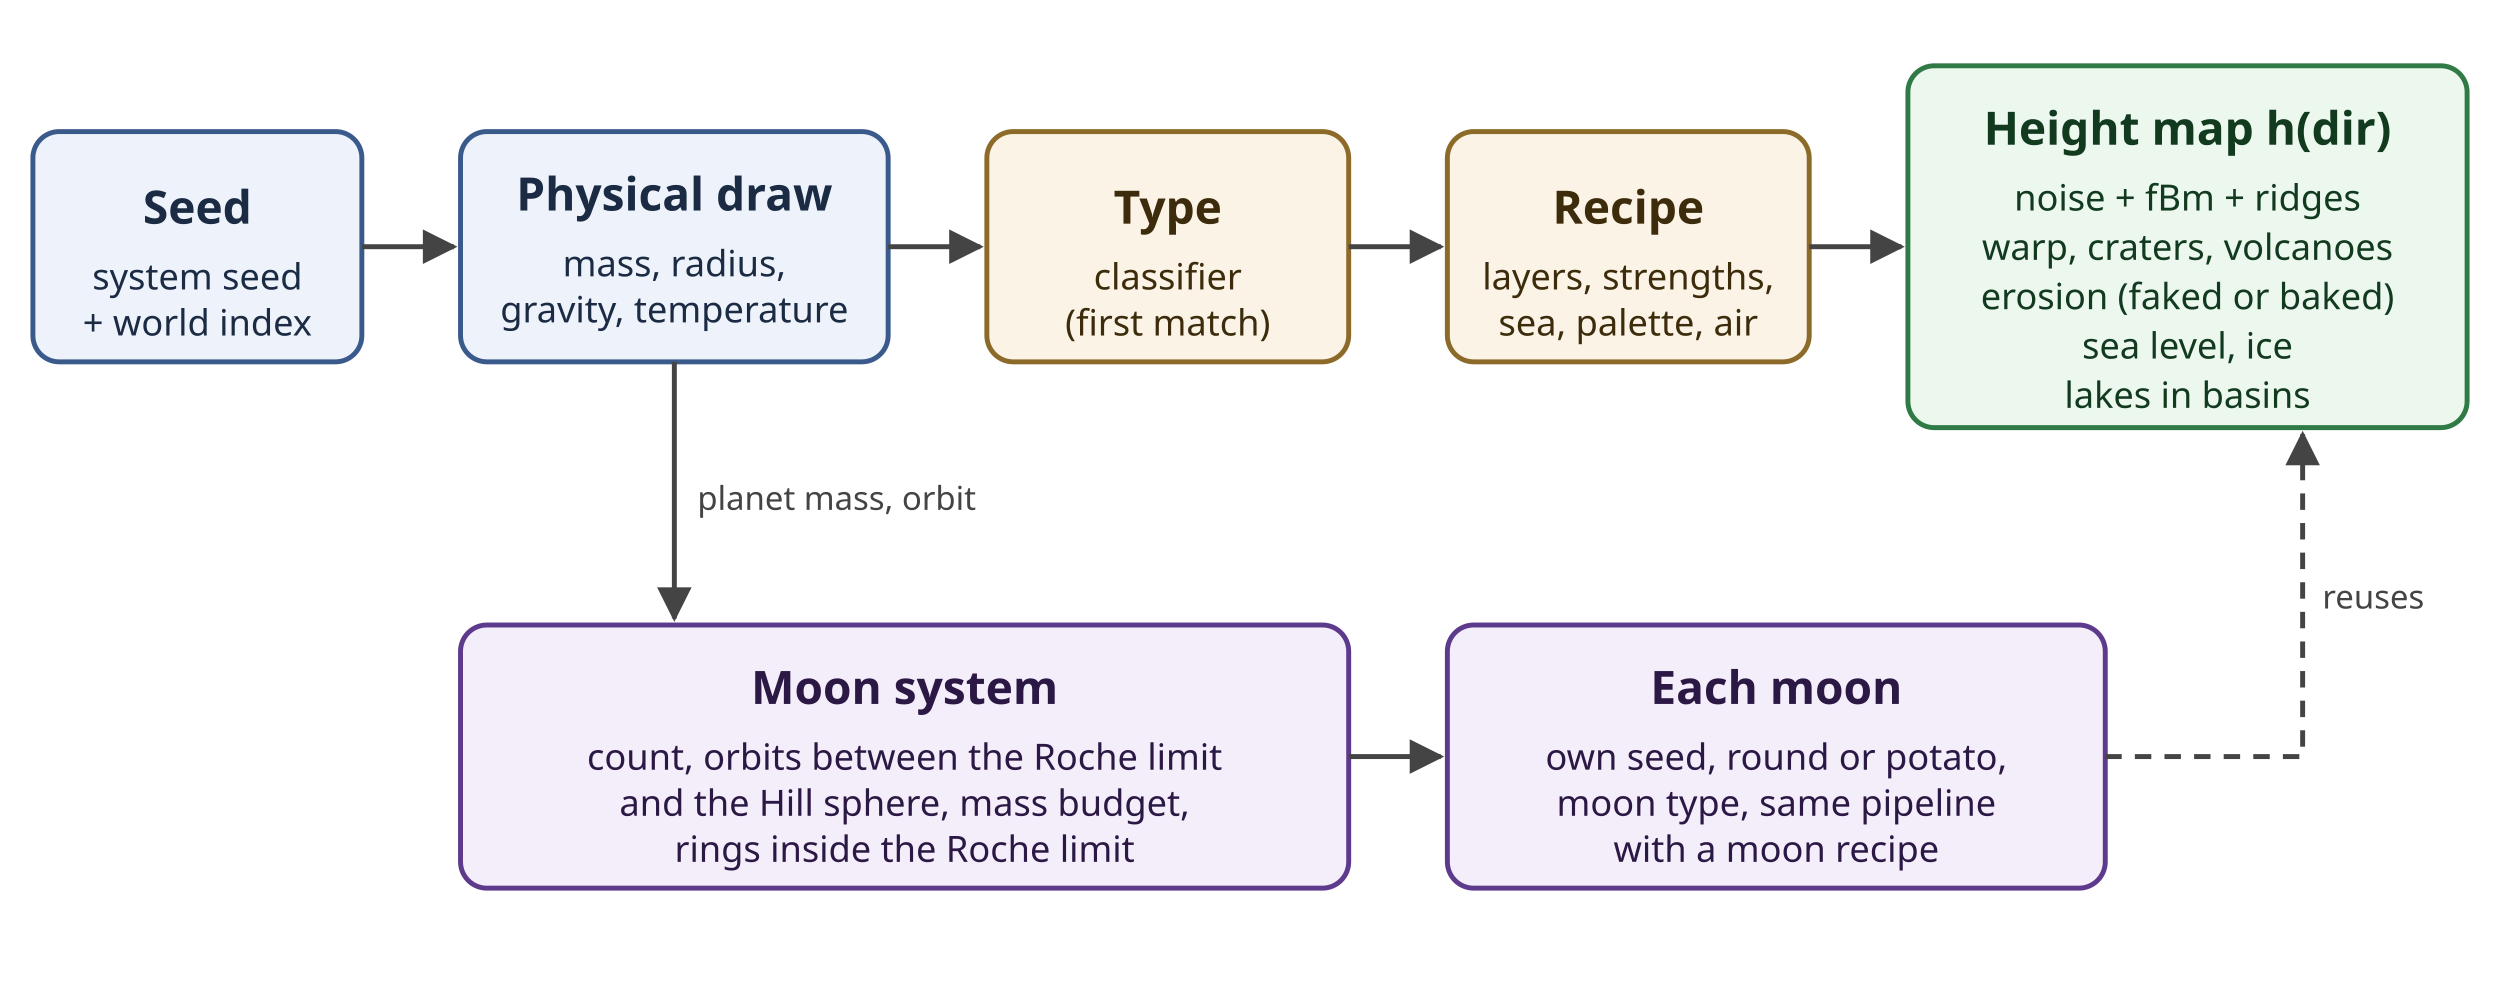
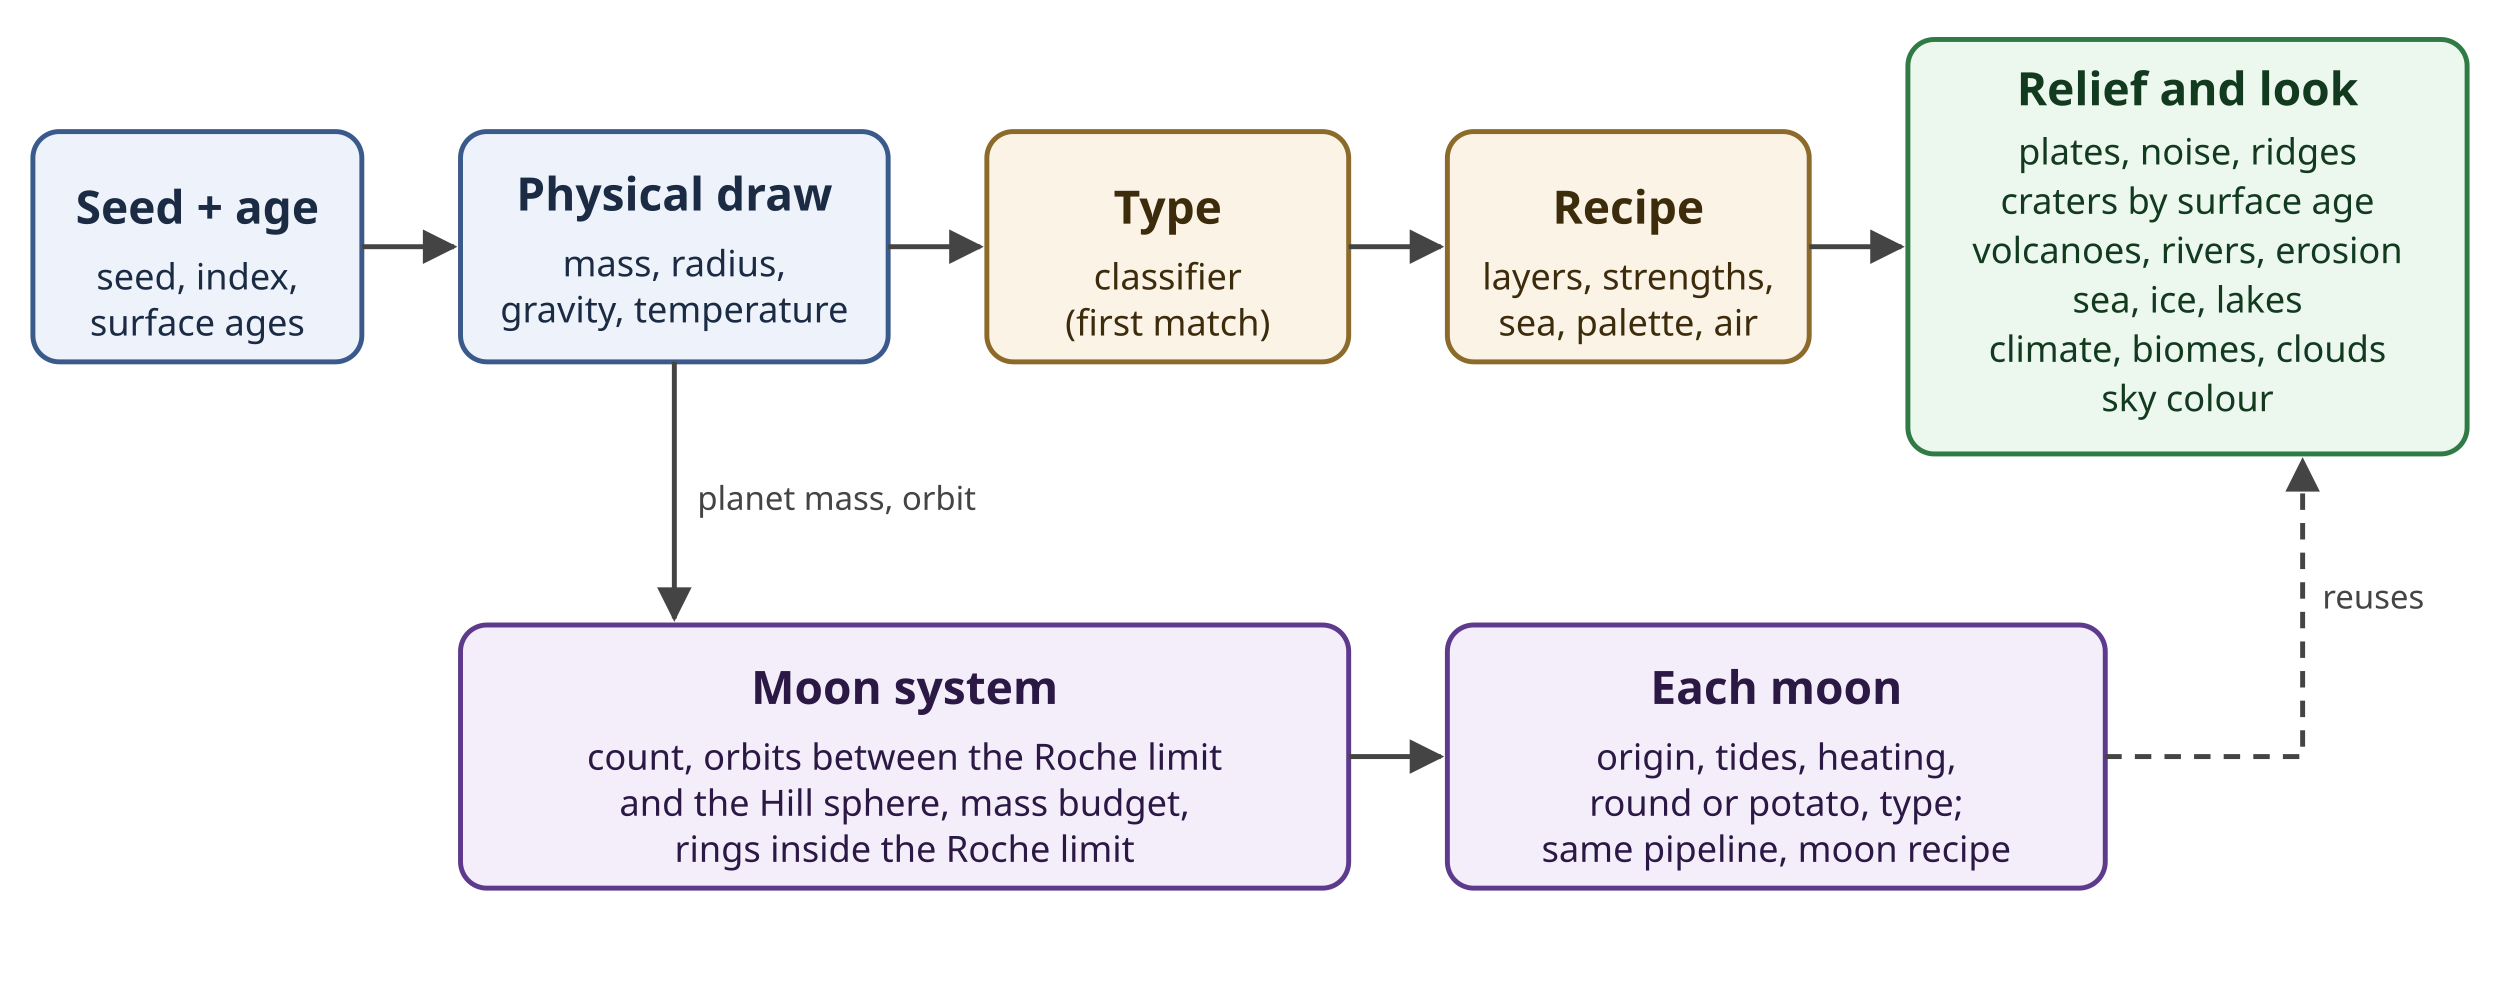
<svg xmlns="http://www.w3.org/2000/svg" width="760" height="300" viewBox="0 0 760 300" role="img" aria-labelledby="title desc">
  <rect x="0" y="0" width="760" height="300" fill="#ffffff" />
  <defs>
    <marker id="arrow" viewBox="0 0 10 10" refX="9" refY="5" markerWidth="7" markerHeight="7" orient="auto-start-reverse">
      <path d="M0 0 L10 5 L0 10 z" fill="#444444" />
    </marker>
  </defs>
  <g font-family="sans-serif" text-anchor="middle">
    <rect x="10" y="40" width="100" height="70" rx="8" fill="#eef3fb" stroke="#3a5a8c" stroke-width="1.5" />
-     <text x="60" y="68" font-size="14" fill="#1b2b44" font-weight="bold">Seed</text>
-     <text x="60" y="88" font-size="11" fill="#1b2b44">system seed</text>
-     <text x="60" y="102" font-size="11" fill="#1b2b44">+ world index</text>
+     <text x="60" y="68" font-size="14" fill="#1b2b44" font-weight="bold">Seed + age</text>
+     <text x="60" y="88" font-size="11" fill="#1b2b44">seed, index,</text>
+     <text x="60" y="102" font-size="11" fill="#1b2b44">surface ages</text>
    <rect x="140" y="40" width="130" height="70" rx="8" fill="#eef3fb" stroke="#3a5a8c" stroke-width="1.5" />
    <text x="205" y="64" font-size="14" fill="#1b2b44" font-weight="bold">Physical draw</text>
    <text x="205" y="84" font-size="11" fill="#1b2b44">mass, radius,</text>
    <text x="205" y="98" font-size="11" fill="#1b2b44">gravity, temperature</text>
    <rect x="300" y="40" width="110" height="70" rx="8" fill="#fbf3e6" stroke="#8c6a2a" stroke-width="1.5" />
    <text x="355" y="68" font-size="14" fill="#3d2c0c" font-weight="bold">Type</text>
    <text x="355" y="88" font-size="11" fill="#3d2c0c">classifier</text>
    <text x="355" y="102" font-size="11" fill="#3d2c0c">(first match)</text>
    <rect x="440" y="40" width="110" height="70" rx="8" fill="#fbf3e6" stroke="#8c6a2a" stroke-width="1.5" />
    <text x="495" y="68" font-size="14" fill="#3d2c0c" font-weight="bold">Recipe</text>
    <text x="495" y="88" font-size="11" fill="#3d2c0c">layers, strengths,</text>
    <text x="495" y="102" font-size="11" fill="#3d2c0c">sea, palette, air</text>
-     <rect x="580" y="20" width="170" height="110" rx="8" fill="#ecf7ee" stroke="#2f7a45" stroke-width="1.5" />
-     <text x="665" y="44" font-size="14" fill="#123a1f" font-weight="bold">Height map h(dir)</text>
-     <text x="665" y="64" font-size="11" fill="#123a1f">noise + fBm + ridges</text>
-     <text x="665" y="79" font-size="11" fill="#123a1f">warp, craters, volcanoes</text>
-     <text x="665" y="94" font-size="11" fill="#123a1f">erosion (faked or baked)</text>
-     <text x="665" y="109" font-size="11" fill="#123a1f">sea level, ice</text>
-     <text x="665" y="124" font-size="11" fill="#123a1f">lakes in basins</text>
+     <rect x="580" y="12" width="170" height="126" rx="8" fill="#ecf7ee" stroke="#2f7a45" stroke-width="1.5" />
+     <text x="665" y="32" font-size="14" fill="#123a1f" font-weight="bold">Relief and look</text>
+     <text x="665" y="50" font-size="11" fill="#123a1f">plates, noise, ridges</text>
+     <text x="665" y="65" font-size="11" fill="#123a1f">craters by surface age</text>
+     <text x="665" y="80" font-size="11" fill="#123a1f">volcanoes, rivers, erosion</text>
+     <text x="665" y="95" font-size="11" fill="#123a1f">sea, ice, lakes</text>
+     <text x="665" y="110" font-size="11" fill="#123a1f">climate, biomes, clouds</text>
+     <text x="665" y="125" font-size="11" fill="#123a1f">sky colour</text>
    <line x1="110" y1="75" x2="138" y2="75" stroke="#444444" stroke-width="1.5" marker-end="url(#arrow)" />
    <line x1="270" y1="75" x2="298" y2="75" stroke="#444444" stroke-width="1.5" marker-end="url(#arrow)" />
    <line x1="410" y1="75" x2="438" y2="75" stroke="#444444" stroke-width="1.5" marker-end="url(#arrow)" />
    <line x1="550" y1="75" x2="578" y2="75" stroke="#444444" stroke-width="1.5" marker-end="url(#arrow)" />
    <rect x="140" y="190" width="270" height="80" rx="8" fill="#f4eefb" stroke="#5e3a8c" stroke-width="1.5" />
    <text x="275" y="214" font-size="14" fill="#2b1844" font-weight="bold">Moon system</text>
    <text x="275" y="234" font-size="11" fill="#2b1844">count, orbits between the Roche limit</text>
    <text x="275" y="248" font-size="11" fill="#2b1844">and the Hill sphere, mass budget,</text>
    <text x="275" y="262" font-size="11" fill="#2b1844">rings inside the Roche limit</text>
    <rect x="440" y="190" width="200" height="80" rx="8" fill="#f4eefb" stroke="#5e3a8c" stroke-width="1.5" />
    <text x="540" y="214" font-size="14" fill="#2b1844" font-weight="bold">Each moon</text>
-     <text x="540" y="234" font-size="11" fill="#2b1844">own seed, round or potato,</text>
-     <text x="540" y="248" font-size="11" fill="#2b1844">moon type, same pipeline</text>
-     <text x="540" y="262" font-size="11" fill="#2b1844">with a moon recipe</text>
+     <text x="540" y="234" font-size="11" fill="#2b1844">origin, tides, heating,</text>
+     <text x="540" y="248" font-size="11" fill="#2b1844">round or potato, type;</text>
+     <text x="540" y="262" font-size="11" fill="#2b1844">same pipeline, moon recipe</text>
    <path d="M205 110 L205 188" fill="none" stroke="#444444" stroke-width="1.5" marker-end="url(#arrow)" />
    <text x="212" y="155" font-size="10" fill="#444444" text-anchor="start">planet mass, orbit</text>
    <line x1="410" y1="230" x2="438" y2="230" stroke="#444444" stroke-width="1.5" marker-end="url(#arrow)" />
-     <path d="M640 230 L700 230 L700 132" fill="none" stroke="#444444" stroke-width="1.5" stroke-dasharray="5 4" marker-end="url(#arrow)" />
+     <path d="M640 230 L700 230 L700 140" fill="none" stroke="#444444" stroke-width="1.5" stroke-dasharray="5 4" marker-end="url(#arrow)" />
    <text x="706" y="185" font-size="10" fill="#444444" text-anchor="start">reuses</text>
  </g>
</svg>
